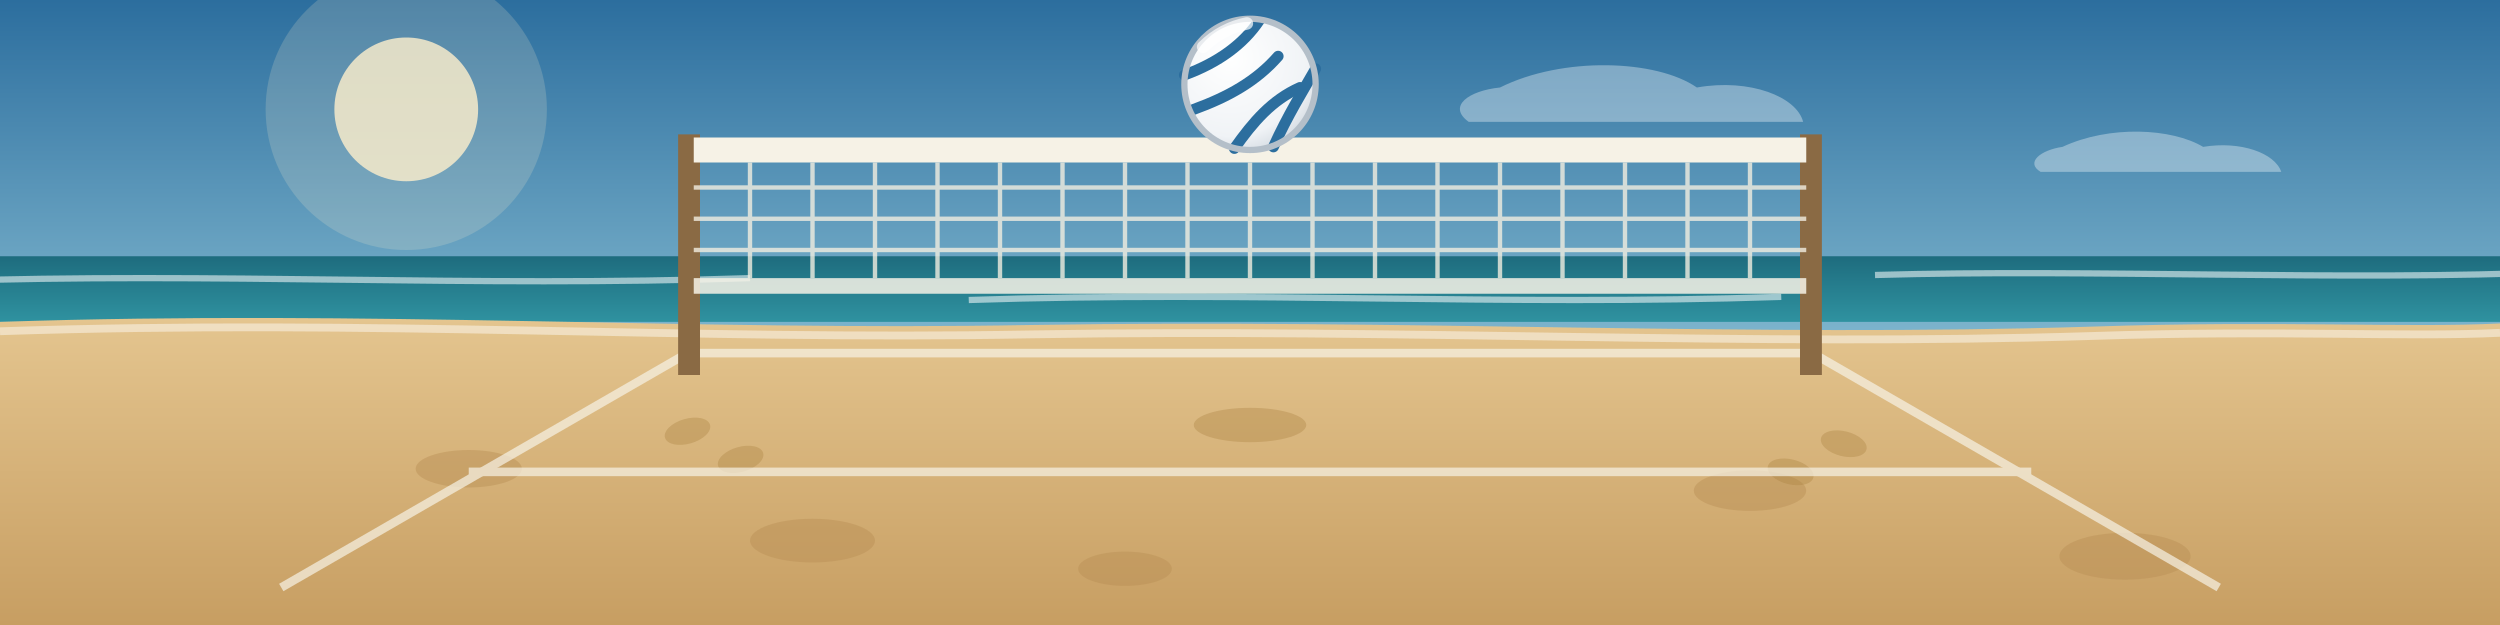
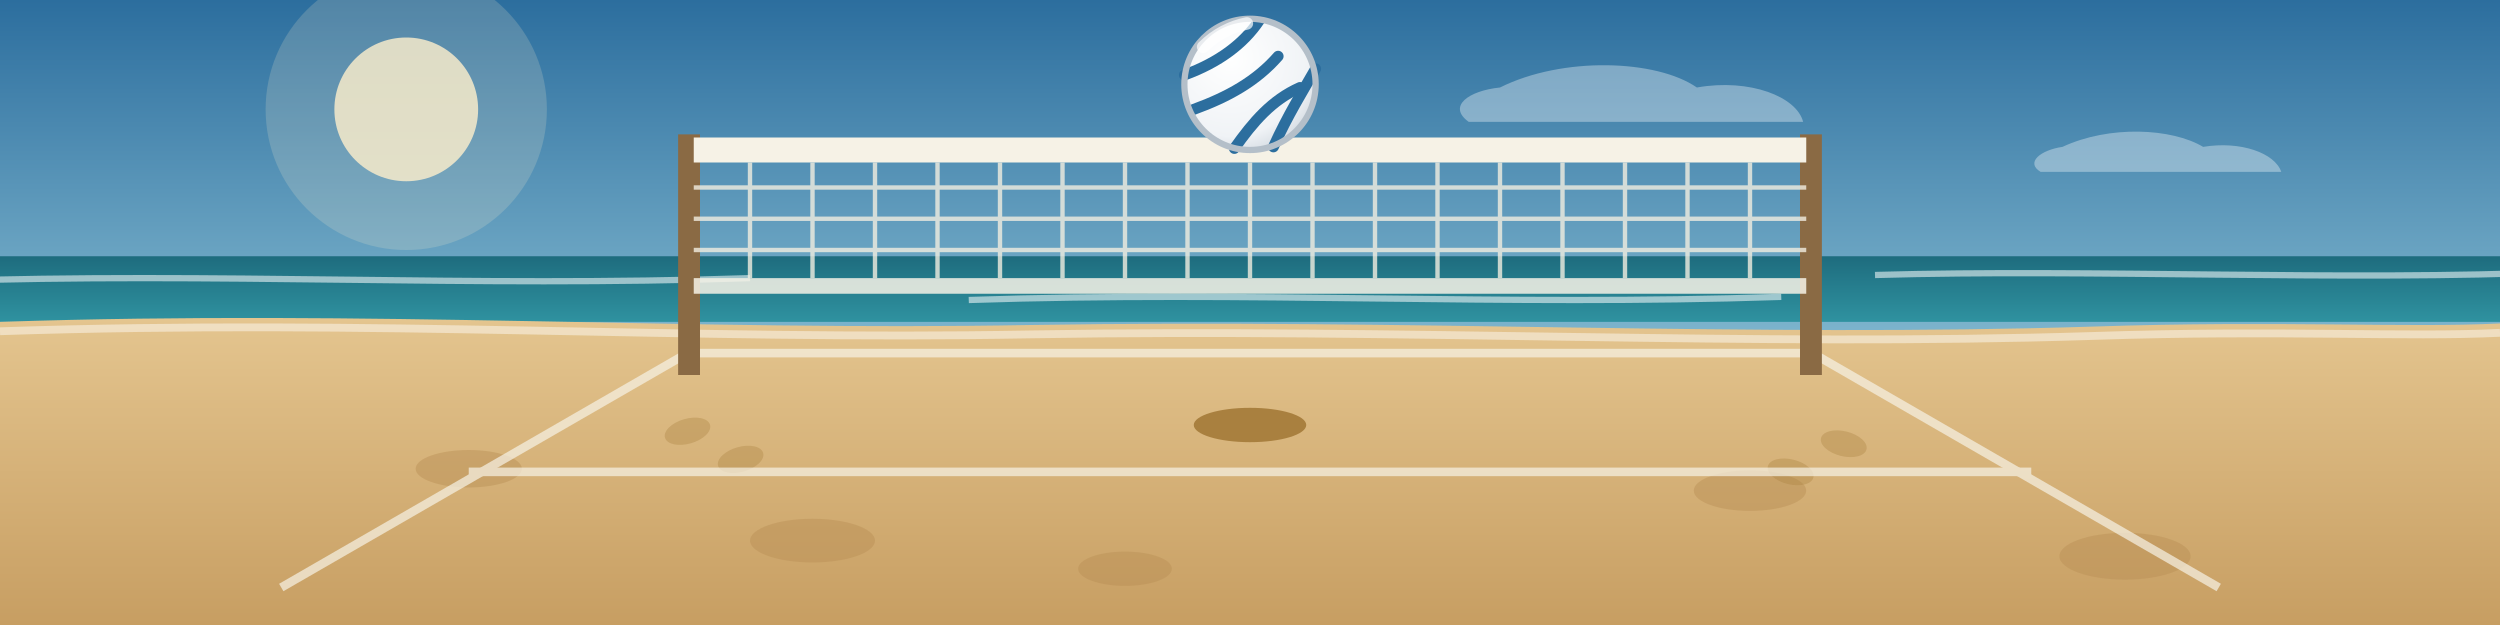
<svg xmlns="http://www.w3.org/2000/svg" viewBox="0 0 160 40" width="1600" height="400" role="presentation" preserveAspectRatio="xMidYMid slice">
  <style>
    .hang { animation: sag 5s ease-in-out infinite alternate;
            transform-box: fill-box; transform-origin: 50% 0 }
    @keyframes sag { from { transform: translateY(0) } to { transform: translateY(.4px) } }
+     /* Over the net and back, with the arc a set has. */
+     .volley { animation: rally 5.6s linear infinite }
+     @keyframes rally {
+       0%   { transform: translate(-26px,10px) }
+       12%  { transform: translate(-18px,1px) }
+       25%  { transform: translate(-8px,-4px) }
+       37%  { transform: translate(6px,-4px) }
+       50%  { transform: translate(26px,10px) }
+       62%  { transform: translate(18px,1px) }
+       75%  { transform: translate(8px,-4px) }
+       87%  { transform: translate(-6px,-4px) }
+       100% { transform: translate(-26px,10px) }
+     }
+     .drop { animation: shade 5.6s linear infinite }
+     @keyframes shade {
+       0%   { transform: translateX(-26px); opacity: .38 }
+       25%  { transform: translateX(-8px);  opacity: .18 }
+       50%  { transform: translateX(26px);  opacity: .38 }
+       75%  { transform: translateX(8px);   opacity: .18 }
+       100% { transform: translateX(-26px); opacity: .38 }
+     }
+     .turnball { animation: turning 3.4s linear infinite;
+                 transform-box: fill-box; transform-origin: 50% 50% }
+     @keyframes turning { to { transform: rotate(360deg) } }
    .lap { animation: wash 9s ease-in-out infinite alternate }
    @keyframes wash { from { transform: translateX(-2px) } to { transform: translateX(2px) } }
-     @media (prefers-reduced-motion: reduce) { .hang, .lap { animation: none } }
+     @media (prefers-reduced-motion: reduce) {
+       .hang, .lap, .volley, .drop, .turnball { animation: none }
+     }
  </style>
  <defs>
    <linearGradient id="bsky" x1="0" y1="0" x2="0" y2="1">
      <stop offset="0%" stop-color="#2C6E9E" />
      <stop offset="55%" stop-color="#7FB6CE" />
      <stop offset="100%" stop-color="#F3C98E" />
    </linearGradient>
    <linearGradient id="sea" x1="0" y1="0" x2="0" y2="1">
      <stop offset="0%" stop-color="#1E6C7E" />
      <stop offset="100%" stop-color="#2F92A0" />
    </linearGradient>
    <linearGradient id="sand" x1="0" y1="0" x2="0" y2="1">
      <stop offset="0%" stop-color="#E4C58F" />
      <stop offset="100%" stop-color="#C79E62" />
    </linearGradient>
    <radialGradient id="vball" cx=".35" cy=".3" r=".85">
      <stop offset="0%" stop-color="#FFFFFF" />
      <stop offset="70%" stop-color="#F0F3F6" />
      <stop offset="100%" stop-color="#C6CFD8" />
    </radialGradient>
  </defs>
  <rect width="160" height="40" fill="url(#bsky)" />
  <circle cx="26" cy="7" r="4.6" fill="#FFF0CC" opacity=".8" />
  <circle cx="26" cy="7" r="9" fill="#FFF0CC" opacity=".18" />
  <g fill="#FFFFFF" opacity=".35">
    <path d="M96 5.6 C100 3.6 106 3.8 108.6 5.6 C112 5 115 6.2 115.4 7.8 L94 7.8              C92.6 6.8 94 5.8 96 5.6 Z" />
    <path d="M132 9.4 C135 8 139 8.2 141 9.4 C143.4 9 145.6 9.8 146 11 L130.6 11              C129.6 10.4 130.6 9.6 132 9.4 Z" />
  </g>
  <path d="M0 16.4 L160 16.4 L160 20.6 L0 20.6 Z" fill="url(#sea)" />
  <g class="lap" stroke="#FFFFFF" stroke-width=".4" fill="none" opacity=".55">
    <path d="M-4 18 C14 17.4 30 18.4 48 17.8" />
    <path d="M62 19.2 C80 18.6 96 19.6 114 19" />
    <path d="M120 17.6 C134 17.2 150 18 164 17.4" />
  </g>
  <path d="M0 20.6 C24 19.8 44 21.2 66 20.8 C90 20.4 112 21.6 134 20.9 C146 20.5 154 21 160 20.7            L160 40 L0 40 Z" fill="url(#sand)" />
  <path class="lap" d="M0 21.2 C24 20.4 44 21.8 66 21.4 C90 21 112 22.2 134 21.5            C146 21.1 154 21.6 160 21.3" fill="none" stroke="#FFFFFF" stroke-width=".5" opacity=".45" />
  <g fill="#B98F55" opacity=".45">
    <ellipse cx="30" cy="30" rx="3.4" ry="1.2" />
    <ellipse cx="52" cy="34.6" rx="4" ry="1.4" />
    <ellipse cx="112" cy="31.4" rx="3.6" ry="1.3" />
    <ellipse cx="136" cy="35.6" rx="4.2" ry="1.5" />
    <ellipse cx="72" cy="36.4" rx="3" ry="1.1" />
  </g>
  <g fill="#A9803F" opacity=".35">
    <ellipse cx="44" cy="27.6" rx="1.5" ry=".8" transform="rotate(-16 44 27.6)" />
    <ellipse cx="47.4" cy="29.4" rx="1.5" ry=".8" transform="rotate(-16 47.4 29.4)" />
    <ellipse cx="118" cy="28.4" rx="1.5" ry=".8" transform="rotate(14 118 28.4)" />
    <ellipse cx="114.6" cy="30.2" rx="1.5" ry=".8" transform="rotate(14 114.6 30.2)" />
  </g>
  <g stroke="#F6F2E6" stroke-width=".55" fill="none" opacity=".7">
    <path d="M18 37.6 L44 22.6 L116 22.6 L142 37.6" />
    <path d="M30 30.2 L130 30.2" />
  </g>
  <g>
    <path d="M43.4 24 L43.4 8.6 L44.8 8.6 L44.8 24 Z" fill="#8A6A44" />
    <path d="M115.2 24 L115.2 8.6 L116.6 8.6 L116.6 24 Z" fill="#8A6A44" />
    <g class="hang">
      <path d="M44.4 8.8 L115.6 8.8 L115.6 10.4 L44.4 10.4 Z" fill="#F6F2E6" />
      <path d="M44.4 17.8 L115.6 17.8 L115.6 18.8 L44.4 18.8 Z" fill="#F6F2E6" opacity=".85" />
      <g stroke="#F1EDE0" stroke-width=".28" opacity=".8">
        <path d="M48 10.4 L48 17.8" />
        <path d="M52 10.4 L52 17.8" />
        <path d="M56 10.4 L56 17.8" />
        <path d="M60 10.4 L60 17.8" />
        <path d="M64 10.4 L64 17.8" />
        <path d="M68 10.4 L68 17.8" />
        <path d="M72 10.4 L72 17.8" />
        <path d="M76 10.4 L76 17.8" />
        <path d="M80 10.4 L80 17.8" />
        <path d="M84 10.4 L84 17.8" />
        <path d="M88 10.4 L88 17.8" />
        <path d="M92 10.4 L92 17.8" />
        <path d="M96 10.4 L96 17.8" />
        <path d="M100 10.4 L100 17.8" />
        <path d="M104 10.4 L104 17.8" />
        <path d="M108 10.4 L108 17.8" />
        <path d="M112 10.4 L112 17.8" />
        <path d="M44.4 12 L115.6 12" />
        <path d="M44.4 14 L115.6 14" />
        <path d="M44.4 16 L115.6 16" />
      </g>
    </g>
  </g>
-   <ellipse cx="80" cy="27.2" rx="3.6" ry="1.1" fill="#A9803F" opacity=".35" />
-   <g transform="translate(80 5.4)">
-     <circle cx="0" cy="0" r="4.2" fill="url(#vball)" />
-     <g fill="none" stroke="#2C6E9E" stroke-width=".7" stroke-linecap="round">
-       <path d="M-4.2 -.6 C-2 -1.4 -.4 -2.6 .6 -4.1" />
-       <path d="M-3.6 1.6 C-1.4 .8 .4 -.2 1.8 -1.8" />
-       <path d="M1.5 4 C2.4 2 3.4 .4 4.2 -1" />
-       <path d="M-1 4.1 C.2 2.4 1.4 1 3.2 .2" />
+   <ellipse class="drop" cx="80" cy="27.2" rx="3.6" ry="1.1" fill="#A9803F" />
+   <g class="volley">
+     <g class="turnball" transform="translate(80 5.4)">
+       <circle cx="0" cy="0" r="4.2" fill="url(#vball)" />
+       <g fill="none" stroke="#2C6E9E" stroke-width=".7" stroke-linecap="round">
+         <path d="M-4.2 -.6 C-2 -1.4 -.4 -2.6 .6 -4.1" />
+         <path d="M-3.6 1.6 C-1.4 .8 .4 -.2 1.8 -1.8" />
+         <path d="M1.5 4 C2.4 2 3.4 .4 4.2 -1" />
+         <path d="M-1 4.1 C.2 2.4 1.4 1 3.2 .2" />
+       </g>
+       <circle cx="0" cy="0" r="4.2" fill="none" stroke="#B4BFC9" stroke-width=".4" />
+       <path d="M-3 -2.4 C-2.2 -3.2 -1.2 -3.7 -.2 -3.9" fill="none" stroke="#FFFFFF" stroke-width=".8" opacity=".7" stroke-linecap="round" />
    </g>
-     <circle cx="0" cy="0" r="4.2" fill="none" stroke="#B4BFC9" stroke-width=".4" />
-     <path d="M-3 -2.4 C-2.2 -3.2 -1.2 -3.7 -.2 -3.9" fill="none" stroke="#FFFFFF" stroke-width=".8" opacity=".7" stroke-linecap="round" />
  </g>
</svg>
